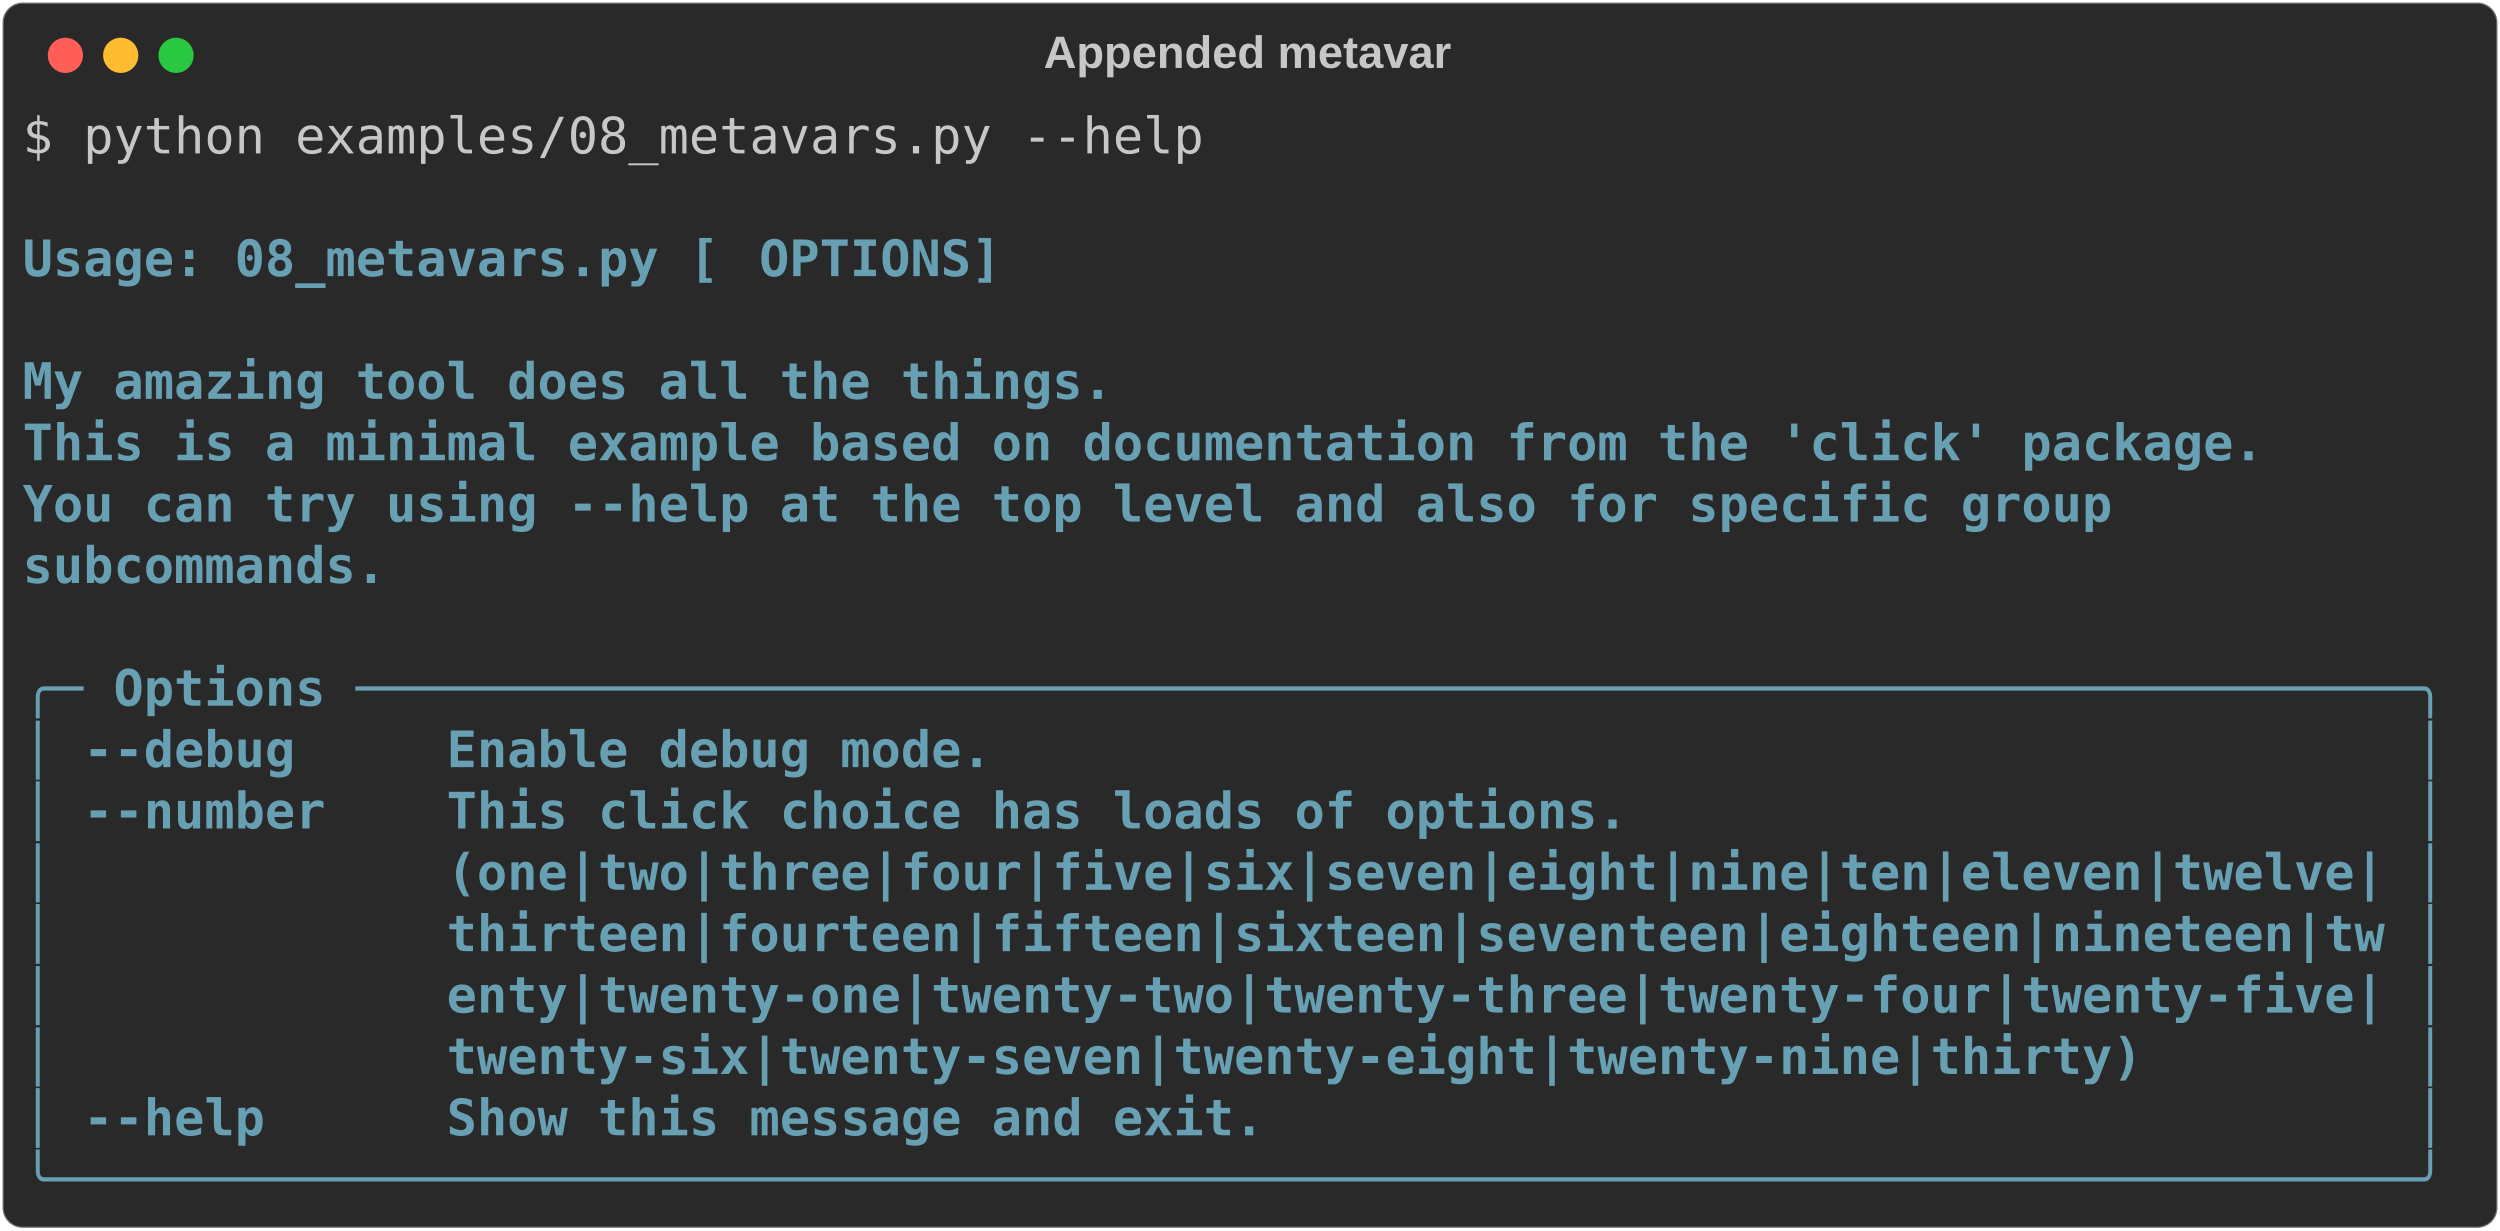
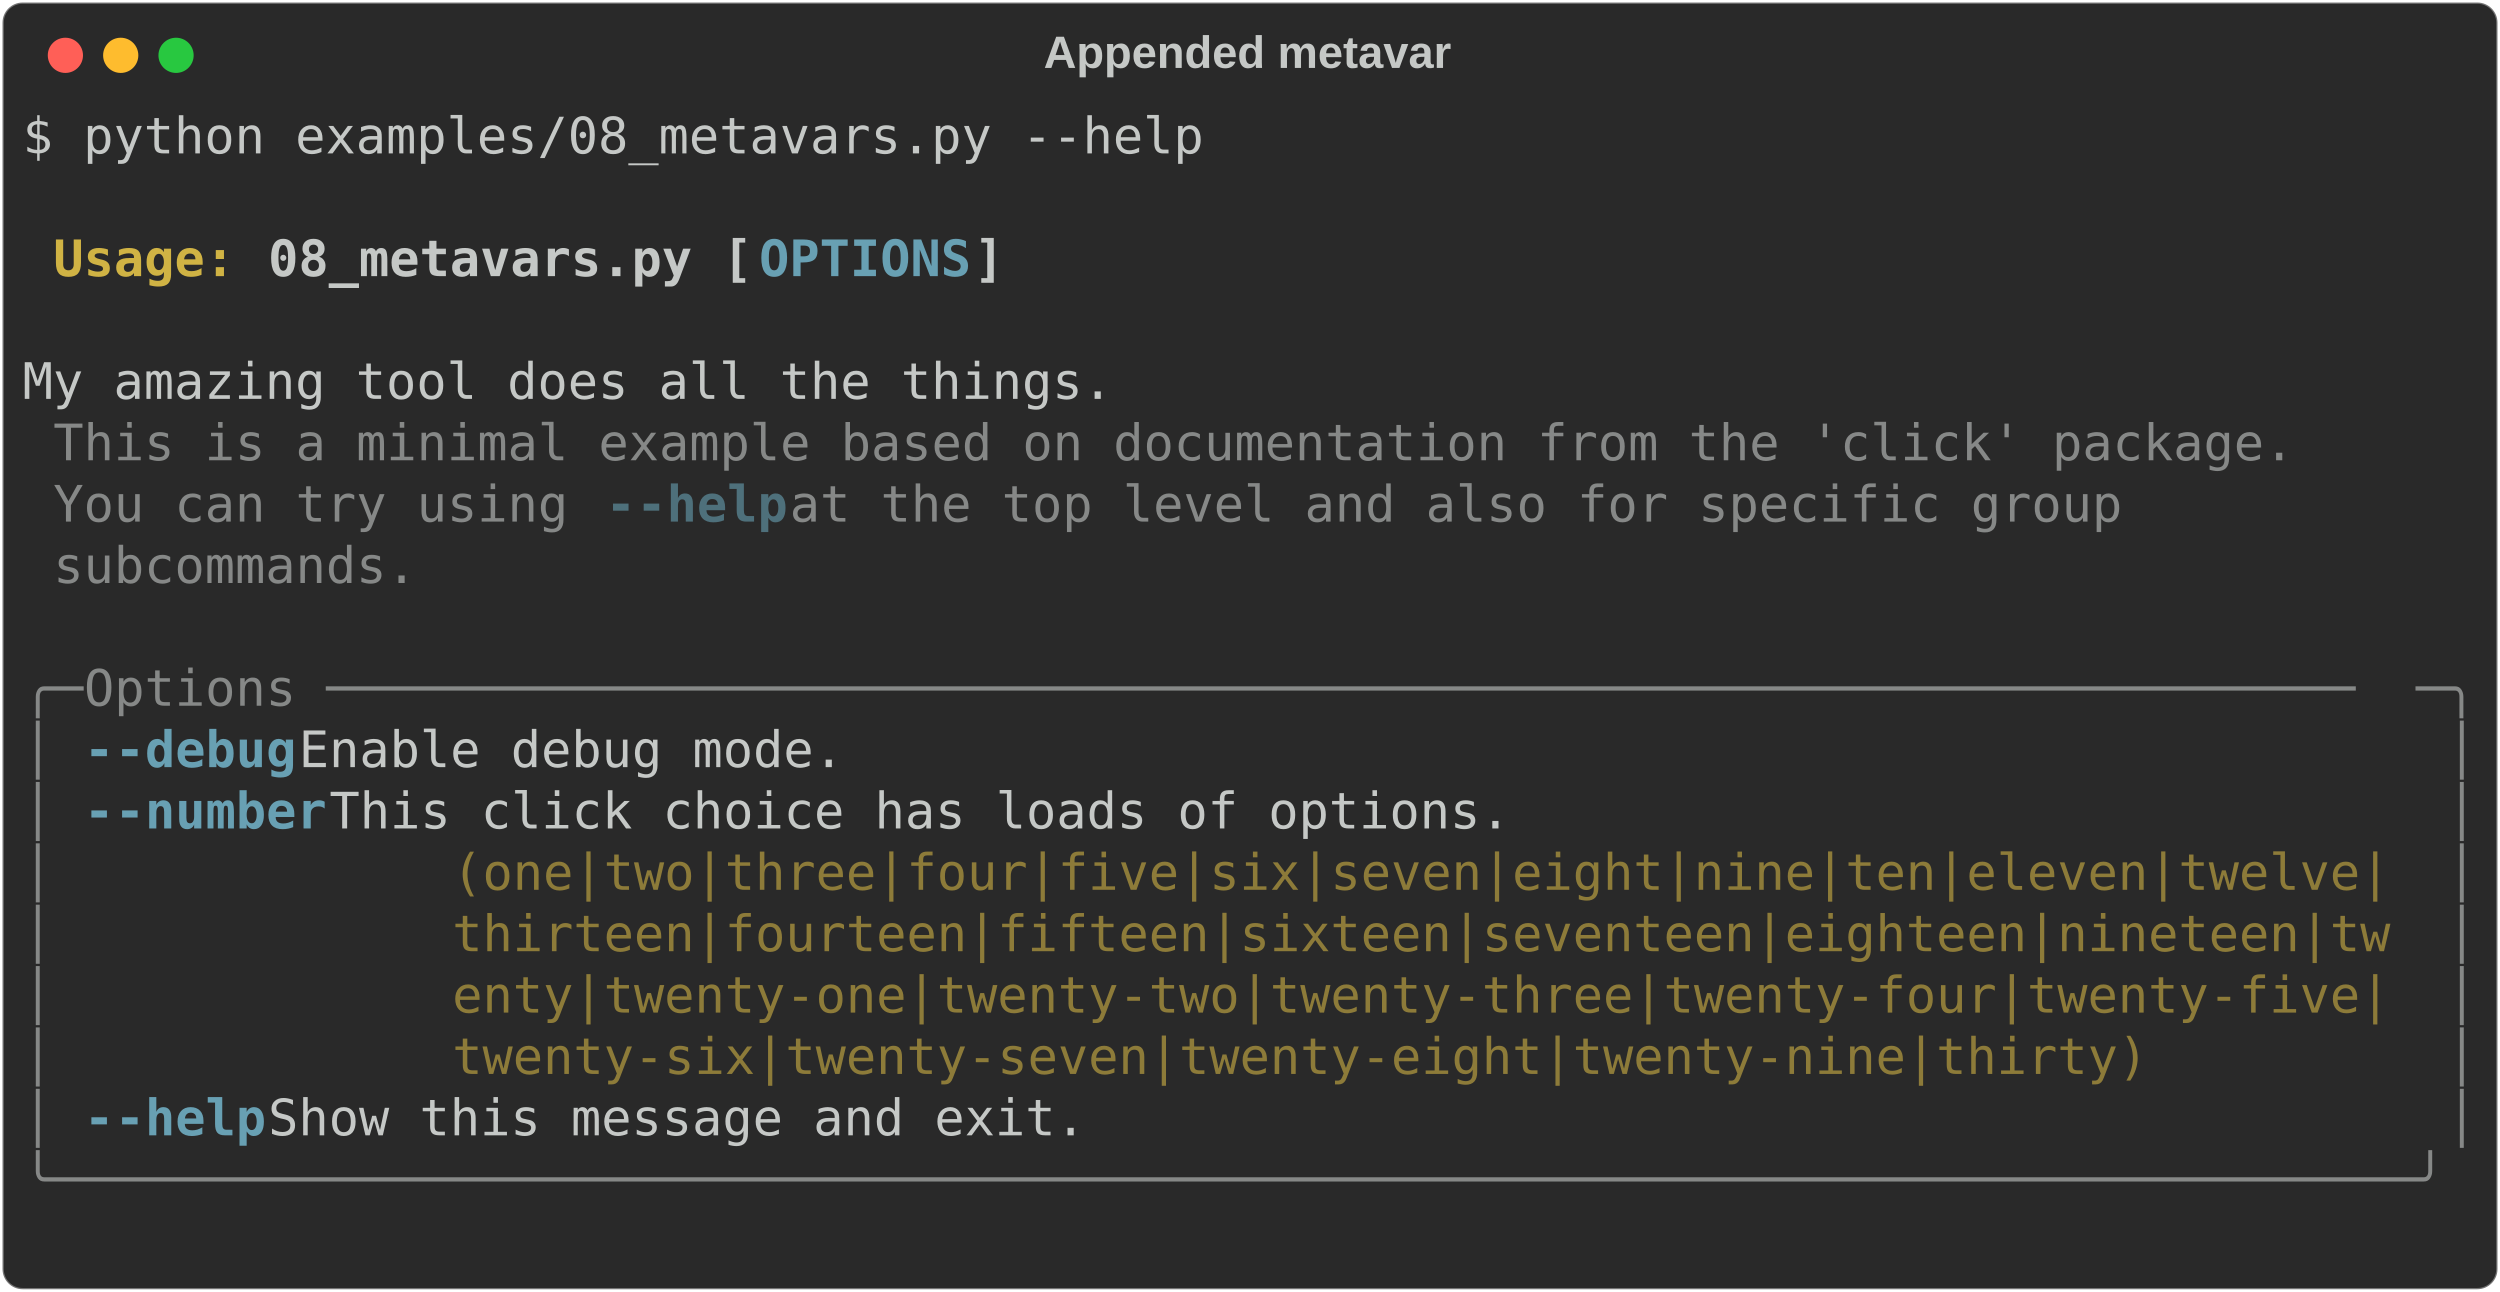
- <svg xmlns="http://www.w3.org/2000/svg" class="rich-terminal" viewBox="0 0 994 489.2">
+ <svg xmlns="http://www.w3.org/2000/svg" class="rich-terminal" viewBox="0 0 994 513.6">
  <style>

    @font-face {
        font-family: "Fira Code";
        src: local("FiraCode-Regular"),
                url("https://cdnjs.cloudflare.com/ajax/libs/firacode/6.2.0/woff2/FiraCode-Regular.woff2") format("woff2"),
                url("https://cdnjs.cloudflare.com/ajax/libs/firacode/6.2.0/woff/FiraCode-Regular.woff") format("woff");
        font-style: normal;
        font-weight: 400;
    }
    @font-face {
        font-family: "Fira Code";
        src: local("FiraCode-Bold"),
                url("https://cdnjs.cloudflare.com/ajax/libs/firacode/6.2.0/woff2/FiraCode-Bold.woff2") format("woff2"),
                url("https://cdnjs.cloudflare.com/ajax/libs/firacode/6.2.0/woff/FiraCode-Bold.woff") format("woff");
        font-style: bold;
        font-weight: 700;
    }

-     .terminal-162053897-matrix {
+     .terminal-504399789-matrix {
        font-family: Fira Code, monospace;
        font-size: 20px;
        line-height: 24.4px;
        font-variant-east-asian: full-width;
    }

-     .terminal-162053897-title {
+     .terminal-504399789-title {
        font-size: 18px;
        font-weight: bold;
        font-family: arial;
    }

-     .terminal-162053897-r1 { fill: #c5c8c6 }
- .terminal-162053897-r2 { fill: #68a0b3;font-weight: bold }
+     .terminal-504399789-r1 { fill: #c5c8c6 }
+ .terminal-504399789-r2 { fill: #c5c8c6;font-weight: bold }
+ .terminal-504399789-r3 { fill: #d0b344;font-weight: bold }
+ .terminal-504399789-r4 { fill: #68a0b3;font-weight: bold }
+ .terminal-504399789-r5 { fill: #868887 }
+ .terminal-504399789-r6 { fill: #4e707b;font-weight: bold }
+ .terminal-504399789-r7 { fill: #8d7b39 }
    </style>
  <defs>
-     <clipPath id="terminal-162053897-clip-terminal">
-       <rect x="0" y="0" width="975.0" height="438.2" />
+     <clipPath id="terminal-504399789-clip-terminal">
+       <rect x="0" y="0" width="975.0" height="462.6" />
    </clipPath>
-     <clipPath id="terminal-162053897-line-0">
+     <clipPath id="terminal-504399789-line-0">
      <rect x="0" y="1.5" width="976" height="24.65" />
    </clipPath>
-     <clipPath id="terminal-162053897-line-1">
+     <clipPath id="terminal-504399789-line-1">
      <rect x="0" y="25.9" width="976" height="24.65" />
    </clipPath>
-     <clipPath id="terminal-162053897-line-2">
+     <clipPath id="terminal-504399789-line-2">
      <rect x="0" y="50.3" width="976" height="24.65" />
    </clipPath>
-     <clipPath id="terminal-162053897-line-3">
+     <clipPath id="terminal-504399789-line-3">
      <rect x="0" y="74.7" width="976" height="24.65" />
    </clipPath>
-     <clipPath id="terminal-162053897-line-4">
+     <clipPath id="terminal-504399789-line-4">
      <rect x="0" y="99.1" width="976" height="24.65" />
    </clipPath>
-     <clipPath id="terminal-162053897-line-5">
+     <clipPath id="terminal-504399789-line-5">
      <rect x="0" y="123.5" width="976" height="24.65" />
    </clipPath>
-     <clipPath id="terminal-162053897-line-6">
+     <clipPath id="terminal-504399789-line-6">
      <rect x="0" y="147.9" width="976" height="24.65" />
    </clipPath>
-     <clipPath id="terminal-162053897-line-7">
+     <clipPath id="terminal-504399789-line-7">
      <rect x="0" y="172.3" width="976" height="24.65" />
    </clipPath>
-     <clipPath id="terminal-162053897-line-8">
+     <clipPath id="terminal-504399789-line-8">
      <rect x="0" y="196.7" width="976" height="24.65" />
    </clipPath>
-     <clipPath id="terminal-162053897-line-9">
+     <clipPath id="terminal-504399789-line-9">
      <rect x="0" y="221.1" width="976" height="24.65" />
    </clipPath>
-     <clipPath id="terminal-162053897-line-10">
+     <clipPath id="terminal-504399789-line-10">
      <rect x="0" y="245.5" width="976" height="24.65" />
    </clipPath>
-     <clipPath id="terminal-162053897-line-11">
+     <clipPath id="terminal-504399789-line-11">
      <rect x="0" y="269.9" width="976" height="24.65" />
    </clipPath>
-     <clipPath id="terminal-162053897-line-12">
+     <clipPath id="terminal-504399789-line-12">
      <rect x="0" y="294.3" width="976" height="24.65" />
    </clipPath>
-     <clipPath id="terminal-162053897-line-13">
+     <clipPath id="terminal-504399789-line-13">
      <rect x="0" y="318.7" width="976" height="24.65" />
    </clipPath>
-     <clipPath id="terminal-162053897-line-14">
+     <clipPath id="terminal-504399789-line-14">
      <rect x="0" y="343.1" width="976" height="24.65" />
    </clipPath>
-     <clipPath id="terminal-162053897-line-15">
+     <clipPath id="terminal-504399789-line-15">
      <rect x="0" y="367.5" width="976" height="24.65" />
    </clipPath>
-     <clipPath id="terminal-162053897-line-16">
+     <clipPath id="terminal-504399789-line-16">
      <rect x="0" y="391.9" width="976" height="24.65" />
    </clipPath>
+     <clipPath id="terminal-504399789-line-17">
+       <rect x="0" y="416.3" width="976" height="24.65" />
+     </clipPath>
  </defs>
-   <rect fill="#292929" stroke="rgba(255,255,255,0.35)" stroke-width="1" x="1" y="1" width="992" height="487.2" rx="8" />
-   <text class="terminal-162053897-title" fill="#c5c8c6" text-anchor="middle" x="496" y="27">Appended metavar</text>
+   <rect fill="#292929" stroke="rgba(255,255,255,0.35)" stroke-width="1" x="1" y="1" width="992" height="511.6" rx="8" />
+   <text class="terminal-504399789-title" fill="#c5c8c6" text-anchor="middle" x="496" y="27">Appended metavar</text>
  <g transform="translate(26,22)">
    <circle cx="0" cy="0" r="7" fill="#ff5f57" />
    <circle cx="22" cy="0" r="7" fill="#febc2e" />
    <circle cx="44" cy="0" r="7" fill="#28c840" />
  </g>
-   <g transform="translate(9, 41)" clip-path="url(#terminal-162053897-clip-terminal)">
-     <g class="terminal-162053897-matrix">
-       <text class="terminal-162053897-r1" x="0" y="20" textLength="475.8" clip-path="url(#terminal-162053897-line-0)">$ python examples/08_metavars.py --help</text>
-       <text class="terminal-162053897-r1" x="976" y="20" textLength="12.2" clip-path="url(#terminal-162053897-line-0)">
+   <g transform="translate(9, 41)" clip-path="url(#terminal-504399789-clip-terminal)">
+     <g class="terminal-504399789-matrix">
+       <text class="terminal-504399789-r1" x="0" y="20" textLength="475.8" clip-path="url(#terminal-504399789-line-0)">$ python examples/08_metavars.py --help</text>
+       <text class="terminal-504399789-r1" x="976" y="20" textLength="12.2" clip-path="url(#terminal-504399789-line-0)">
</text>
-       <text class="terminal-162053897-r1" x="976" y="44.4" textLength="12.2" clip-path="url(#terminal-162053897-line-1)">
+       <text class="terminal-504399789-r1" x="976" y="44.4" textLength="12.2" clip-path="url(#terminal-504399789-line-1)">
</text>
-       <text class="terminal-162053897-r2" x="0" y="68.8" textLength="292.8" clip-path="url(#terminal-162053897-line-2)"> Usage: 08_metavars.py [</text>
-       <text class="terminal-162053897-r2" x="292.8" y="68.8" textLength="488" clip-path="url(#terminal-162053897-line-2)">OPTIONS]                                </text>
-       <text class="terminal-162053897-r1" x="976" y="68.8" textLength="12.2" clip-path="url(#terminal-162053897-line-2)">
+       <text class="terminal-504399789-r3" x="12.2" y="68.8" textLength="85.4" clip-path="url(#terminal-504399789-line-2)">Usage: </text>
+       <text class="terminal-504399789-r2" x="97.6" y="68.8" textLength="195.2" clip-path="url(#terminal-504399789-line-2)">08_metavars.py [</text>
+       <text class="terminal-504399789-r4" x="292.8" y="68.8" textLength="85.4" clip-path="url(#terminal-504399789-line-2)">OPTIONS</text>
+       <text class="terminal-504399789-r2" x="378.2" y="68.8" textLength="12.2" clip-path="url(#terminal-504399789-line-2)">]</text>
+       <text class="terminal-504399789-r1" x="976" y="68.8" textLength="12.2" clip-path="url(#terminal-504399789-line-2)">
</text>
-       <text class="terminal-162053897-r1" x="976" y="93.2" textLength="12.2" clip-path="url(#terminal-162053897-line-3)">
+       <text class="terminal-504399789-r1" x="976" y="93.2" textLength="12.2" clip-path="url(#terminal-504399789-line-3)">
</text>
-       <text class="terminal-162053897-r2" x="0" y="117.6" textLength="976" clip-path="url(#terminal-162053897-line-4)"> My amazing tool does all the things.                                           </text>
-       <text class="terminal-162053897-r1" x="976" y="117.6" textLength="12.2" clip-path="url(#terminal-162053897-line-4)">
+       <text class="terminal-504399789-r1" x="0" y="117.6" textLength="976" clip-path="url(#terminal-504399789-line-4)"> My amazing tool does all the things.                                           </text>
+       <text class="terminal-504399789-r1" x="976" y="117.6" textLength="12.2" clip-path="url(#terminal-504399789-line-4)">
</text>
-       <text class="terminal-162053897-r2" x="0" y="142" textLength="976" clip-path="url(#terminal-162053897-line-5)"> This is a minimal example based on documentation from the 'click' package.     </text>
-       <text class="terminal-162053897-r1" x="976" y="142" textLength="12.2" clip-path="url(#terminal-162053897-line-5)">
+       <text class="terminal-504399789-r5" x="12.2" y="142" textLength="902.8" clip-path="url(#terminal-504399789-line-5)">This is a minimal example based on documentation from the 'click' package.</text>
+       <text class="terminal-504399789-r1" x="976" y="142" textLength="12.2" clip-path="url(#terminal-504399789-line-5)">
</text>
-       <text class="terminal-162053897-r2" x="0" y="166.4" textLength="976" clip-path="url(#terminal-162053897-line-6)"> You can try using --help at the top level and also for specific group          </text>
-       <text class="terminal-162053897-r1" x="976" y="166.4" textLength="12.2" clip-path="url(#terminal-162053897-line-6)">
+       <text class="terminal-504399789-r5" x="12.2" y="166.4" textLength="219.6" clip-path="url(#terminal-504399789-line-6)">You can try using </text>
+       <text class="terminal-504399789-r6" x="231.8" y="166.4" textLength="12.2" clip-path="url(#terminal-504399789-line-6)">-</text>
+       <text class="terminal-504399789-r6" x="244" y="166.4" textLength="61" clip-path="url(#terminal-504399789-line-6)">-help</text>
+       <text class="terminal-504399789-r5" x="305" y="166.4" textLength="561.2" clip-path="url(#terminal-504399789-line-6)"> at the top level and also for specific group </text>
+       <text class="terminal-504399789-r1" x="976" y="166.4" textLength="12.2" clip-path="url(#terminal-504399789-line-6)">
</text>
-       <text class="terminal-162053897-r2" x="0" y="190.8" textLength="976" clip-path="url(#terminal-162053897-line-7)"> subcommands.                                                                   </text>
-       <text class="terminal-162053897-r1" x="976" y="190.8" textLength="12.2" clip-path="url(#terminal-162053897-line-7)">
+       <text class="terminal-504399789-r5" x="12.2" y="190.8" textLength="146.4" clip-path="url(#terminal-504399789-line-7)">subcommands.</text>
+       <text class="terminal-504399789-r1" x="976" y="190.8" textLength="12.2" clip-path="url(#terminal-504399789-line-7)">
</text>
-       <text class="terminal-162053897-r1" x="976" y="215.2" textLength="12.2" clip-path="url(#terminal-162053897-line-8)">
+       <text class="terminal-504399789-r1" x="976" y="215.2" textLength="12.2" clip-path="url(#terminal-504399789-line-8)">
</text>
-       <text class="terminal-162053897-r2" x="0" y="239.6" textLength="976" clip-path="url(#terminal-162053897-line-9)">╭─ Options ────────────────────────────────────────────────────────────────────╮</text>
-       <text class="terminal-162053897-r1" x="976" y="239.6" textLength="12.2" clip-path="url(#terminal-162053897-line-9)">
+       <text class="terminal-504399789-r5" x="0" y="239.6" textLength="24.4" clip-path="url(#terminal-504399789-line-9)">╭─</text>
+       <text class="terminal-504399789-r5" x="24.4" y="239.6" textLength="927.2" clip-path="url(#terminal-504399789-line-9)"> Options ───────────────────────────────────────────────────────────────────</text>
+       <text class="terminal-504399789-r5" x="951.6" y="239.6" textLength="24.4" clip-path="url(#terminal-504399789-line-9)">─╮</text>
+       <text class="terminal-504399789-r1" x="976" y="239.6" textLength="12.2" clip-path="url(#terminal-504399789-line-9)">
</text>
-       <text class="terminal-162053897-r2" x="0" y="264" textLength="976" clip-path="url(#terminal-162053897-line-10)">│ --debug     Enable debug mode.                                               │</text>
-       <text class="terminal-162053897-r1" x="976" y="264" textLength="12.2" clip-path="url(#terminal-162053897-line-10)">
+       <text class="terminal-504399789-r5" x="0" y="264" textLength="12.2" clip-path="url(#terminal-504399789-line-10)">│</text>
+       <text class="terminal-504399789-r4" x="24.4" y="264" textLength="12.2" clip-path="url(#terminal-504399789-line-10)">-</text>
+       <text class="terminal-504399789-r4" x="36.6" y="264" textLength="73.2" clip-path="url(#terminal-504399789-line-10)">-debug</text>
+       <text class="terminal-504399789-r1" x="109.8" y="264" textLength="854" clip-path="url(#terminal-504399789-line-10)">     Enable debug mode.                                               </text>
+       <text class="terminal-504399789-r5" x="963.8" y="264" textLength="12.2" clip-path="url(#terminal-504399789-line-10)">│</text>
+       <text class="terminal-504399789-r1" x="976" y="264" textLength="12.2" clip-path="url(#terminal-504399789-line-10)">
</text>
-       <text class="terminal-162053897-r2" x="0" y="288.4" textLength="976" clip-path="url(#terminal-162053897-line-11)">│ --number    This click choice has loads of options.                          │</text>
-       <text class="terminal-162053897-r1" x="976" y="288.4" textLength="12.2" clip-path="url(#terminal-162053897-line-11)">
+       <text class="terminal-504399789-r5" x="0" y="288.4" textLength="12.2" clip-path="url(#terminal-504399789-line-11)">│</text>
+       <text class="terminal-504399789-r4" x="24.4" y="288.4" textLength="12.2" clip-path="url(#terminal-504399789-line-11)">-</text>
+       <text class="terminal-504399789-r4" x="36.6" y="288.4" textLength="85.4" clip-path="url(#terminal-504399789-line-11)">-number</text>
+       <text class="terminal-504399789-r1" x="122" y="288.4" textLength="841.8" clip-path="url(#terminal-504399789-line-11)">    This click choice has loads of options.                          </text>
+       <text class="terminal-504399789-r5" x="963.8" y="288.4" textLength="12.2" clip-path="url(#terminal-504399789-line-11)">│</text>
+       <text class="terminal-504399789-r1" x="976" y="288.4" textLength="12.2" clip-path="url(#terminal-504399789-line-11)">
</text>
-       <text class="terminal-162053897-r2" x="0" y="312.8" textLength="976" clip-path="url(#terminal-162053897-line-12)">│             (one|two|three|four|five|six|seven|eight|nine|ten|eleven|twelve| │</text>
-       <text class="terminal-162053897-r1" x="976" y="312.8" textLength="12.2" clip-path="url(#terminal-162053897-line-12)">
+       <text class="terminal-504399789-r5" x="0" y="312.8" textLength="12.2" clip-path="url(#terminal-504399789-line-12)">│</text>
+       <text class="terminal-504399789-r7" x="170.8" y="312.8" textLength="780.8" clip-path="url(#terminal-504399789-line-12)">(one|two|three|four|five|six|seven|eight|nine|ten|eleven|twelve|</text>
+       <text class="terminal-504399789-r5" x="963.8" y="312.8" textLength="12.2" clip-path="url(#terminal-504399789-line-12)">│</text>
+       <text class="terminal-504399789-r1" x="976" y="312.8" textLength="12.2" clip-path="url(#terminal-504399789-line-12)">
</text>
-       <text class="terminal-162053897-r2" x="0" y="337.2" textLength="976" clip-path="url(#terminal-162053897-line-13)">│             thirteen|fourteen|fifteen|sixteen|seventeen|eighteen|nineteen|tw │</text>
-       <text class="terminal-162053897-r1" x="976" y="337.2" textLength="12.2" clip-path="url(#terminal-162053897-line-13)">
+       <text class="terminal-504399789-r5" x="0" y="337.2" textLength="12.2" clip-path="url(#terminal-504399789-line-13)">│</text>
+       <text class="terminal-504399789-r7" x="170.8" y="337.2" textLength="780.8" clip-path="url(#terminal-504399789-line-13)">thirteen|fourteen|fifteen|sixteen|seventeen|eighteen|nineteen|tw</text>
+       <text class="terminal-504399789-r5" x="963.8" y="337.2" textLength="12.2" clip-path="url(#terminal-504399789-line-13)">│</text>
+       <text class="terminal-504399789-r1" x="976" y="337.2" textLength="12.2" clip-path="url(#terminal-504399789-line-13)">
</text>
-       <text class="terminal-162053897-r2" x="0" y="361.6" textLength="976" clip-path="url(#terminal-162053897-line-14)">│             enty|twenty-one|twenty-two|twenty-three|twenty-four|twenty-five| │</text>
-       <text class="terminal-162053897-r1" x="976" y="361.6" textLength="12.2" clip-path="url(#terminal-162053897-line-14)">
+       <text class="terminal-504399789-r5" x="0" y="361.6" textLength="12.2" clip-path="url(#terminal-504399789-line-14)">│</text>
+       <text class="terminal-504399789-r7" x="170.8" y="361.6" textLength="780.8" clip-path="url(#terminal-504399789-line-14)">enty|twenty-one|twenty-two|twenty-three|twenty-four|twenty-five|</text>
+       <text class="terminal-504399789-r5" x="963.8" y="361.6" textLength="12.2" clip-path="url(#terminal-504399789-line-14)">│</text>
+       <text class="terminal-504399789-r1" x="976" y="361.6" textLength="12.2" clip-path="url(#terminal-504399789-line-14)">
</text>
-       <text class="terminal-162053897-r2" x="0" y="386" textLength="976" clip-path="url(#terminal-162053897-line-15)">│             twenty-six|twenty-seven|twenty-eight|twenty-nine|thirty)         │</text>
-       <text class="terminal-162053897-r1" x="976" y="386" textLength="12.2" clip-path="url(#terminal-162053897-line-15)">
+       <text class="terminal-504399789-r5" x="0" y="386" textLength="12.2" clip-path="url(#terminal-504399789-line-15)">│</text>
+       <text class="terminal-504399789-r7" x="170.8" y="386" textLength="780.8" clip-path="url(#terminal-504399789-line-15)">twenty-six|twenty-seven|twenty-eight|twenty-nine|thirty)        </text>
+       <text class="terminal-504399789-r5" x="963.8" y="386" textLength="12.2" clip-path="url(#terminal-504399789-line-15)">│</text>
+       <text class="terminal-504399789-r1" x="976" y="386" textLength="12.2" clip-path="url(#terminal-504399789-line-15)">
</text>
-       <text class="terminal-162053897-r2" x="0" y="410.4" textLength="976" clip-path="url(#terminal-162053897-line-16)">│ --help      Show this message and exit.                                      │</text>
-       <text class="terminal-162053897-r1" x="976" y="410.4" textLength="12.2" clip-path="url(#terminal-162053897-line-16)">
+       <text class="terminal-504399789-r5" x="0" y="410.4" textLength="12.2" clip-path="url(#terminal-504399789-line-16)">│</text>
+       <text class="terminal-504399789-r4" x="24.4" y="410.4" textLength="12.2" clip-path="url(#terminal-504399789-line-16)">-</text>
+       <text class="terminal-504399789-r4" x="36.6" y="410.4" textLength="61" clip-path="url(#terminal-504399789-line-16)">-help</text>
+       <text class="terminal-504399789-r1" x="97.6" y="410.4" textLength="866.2" clip-path="url(#terminal-504399789-line-16)">      Show this message and exit.                                      </text>
+       <text class="terminal-504399789-r5" x="963.8" y="410.4" textLength="12.2" clip-path="url(#terminal-504399789-line-16)">│</text>
+       <text class="terminal-504399789-r1" x="976" y="410.4" textLength="12.2" clip-path="url(#terminal-504399789-line-16)">
</text>
-       <text class="terminal-162053897-r2" x="0" y="434.8" textLength="976" clip-path="url(#terminal-162053897-line-17)">╰──────────────────────────────────────────────────────────────────────────────╯</text>
-       <text class="terminal-162053897-r1" x="976" y="434.8" textLength="12.2" clip-path="url(#terminal-162053897-line-17)">
+       <text class="terminal-504399789-r5" x="0" y="434.8" textLength="976" clip-path="url(#terminal-504399789-line-17)">╰──────────────────────────────────────────────────────────────────────────────╯</text>
+       <text class="terminal-504399789-r1" x="976" y="434.8" textLength="12.2" clip-path="url(#terminal-504399789-line-17)">
+ </text>
+       <text class="terminal-504399789-r1" x="976" y="459.2" textLength="12.2" clip-path="url(#terminal-504399789-line-18)">
</text>
    </g>
  </g>
</svg>
